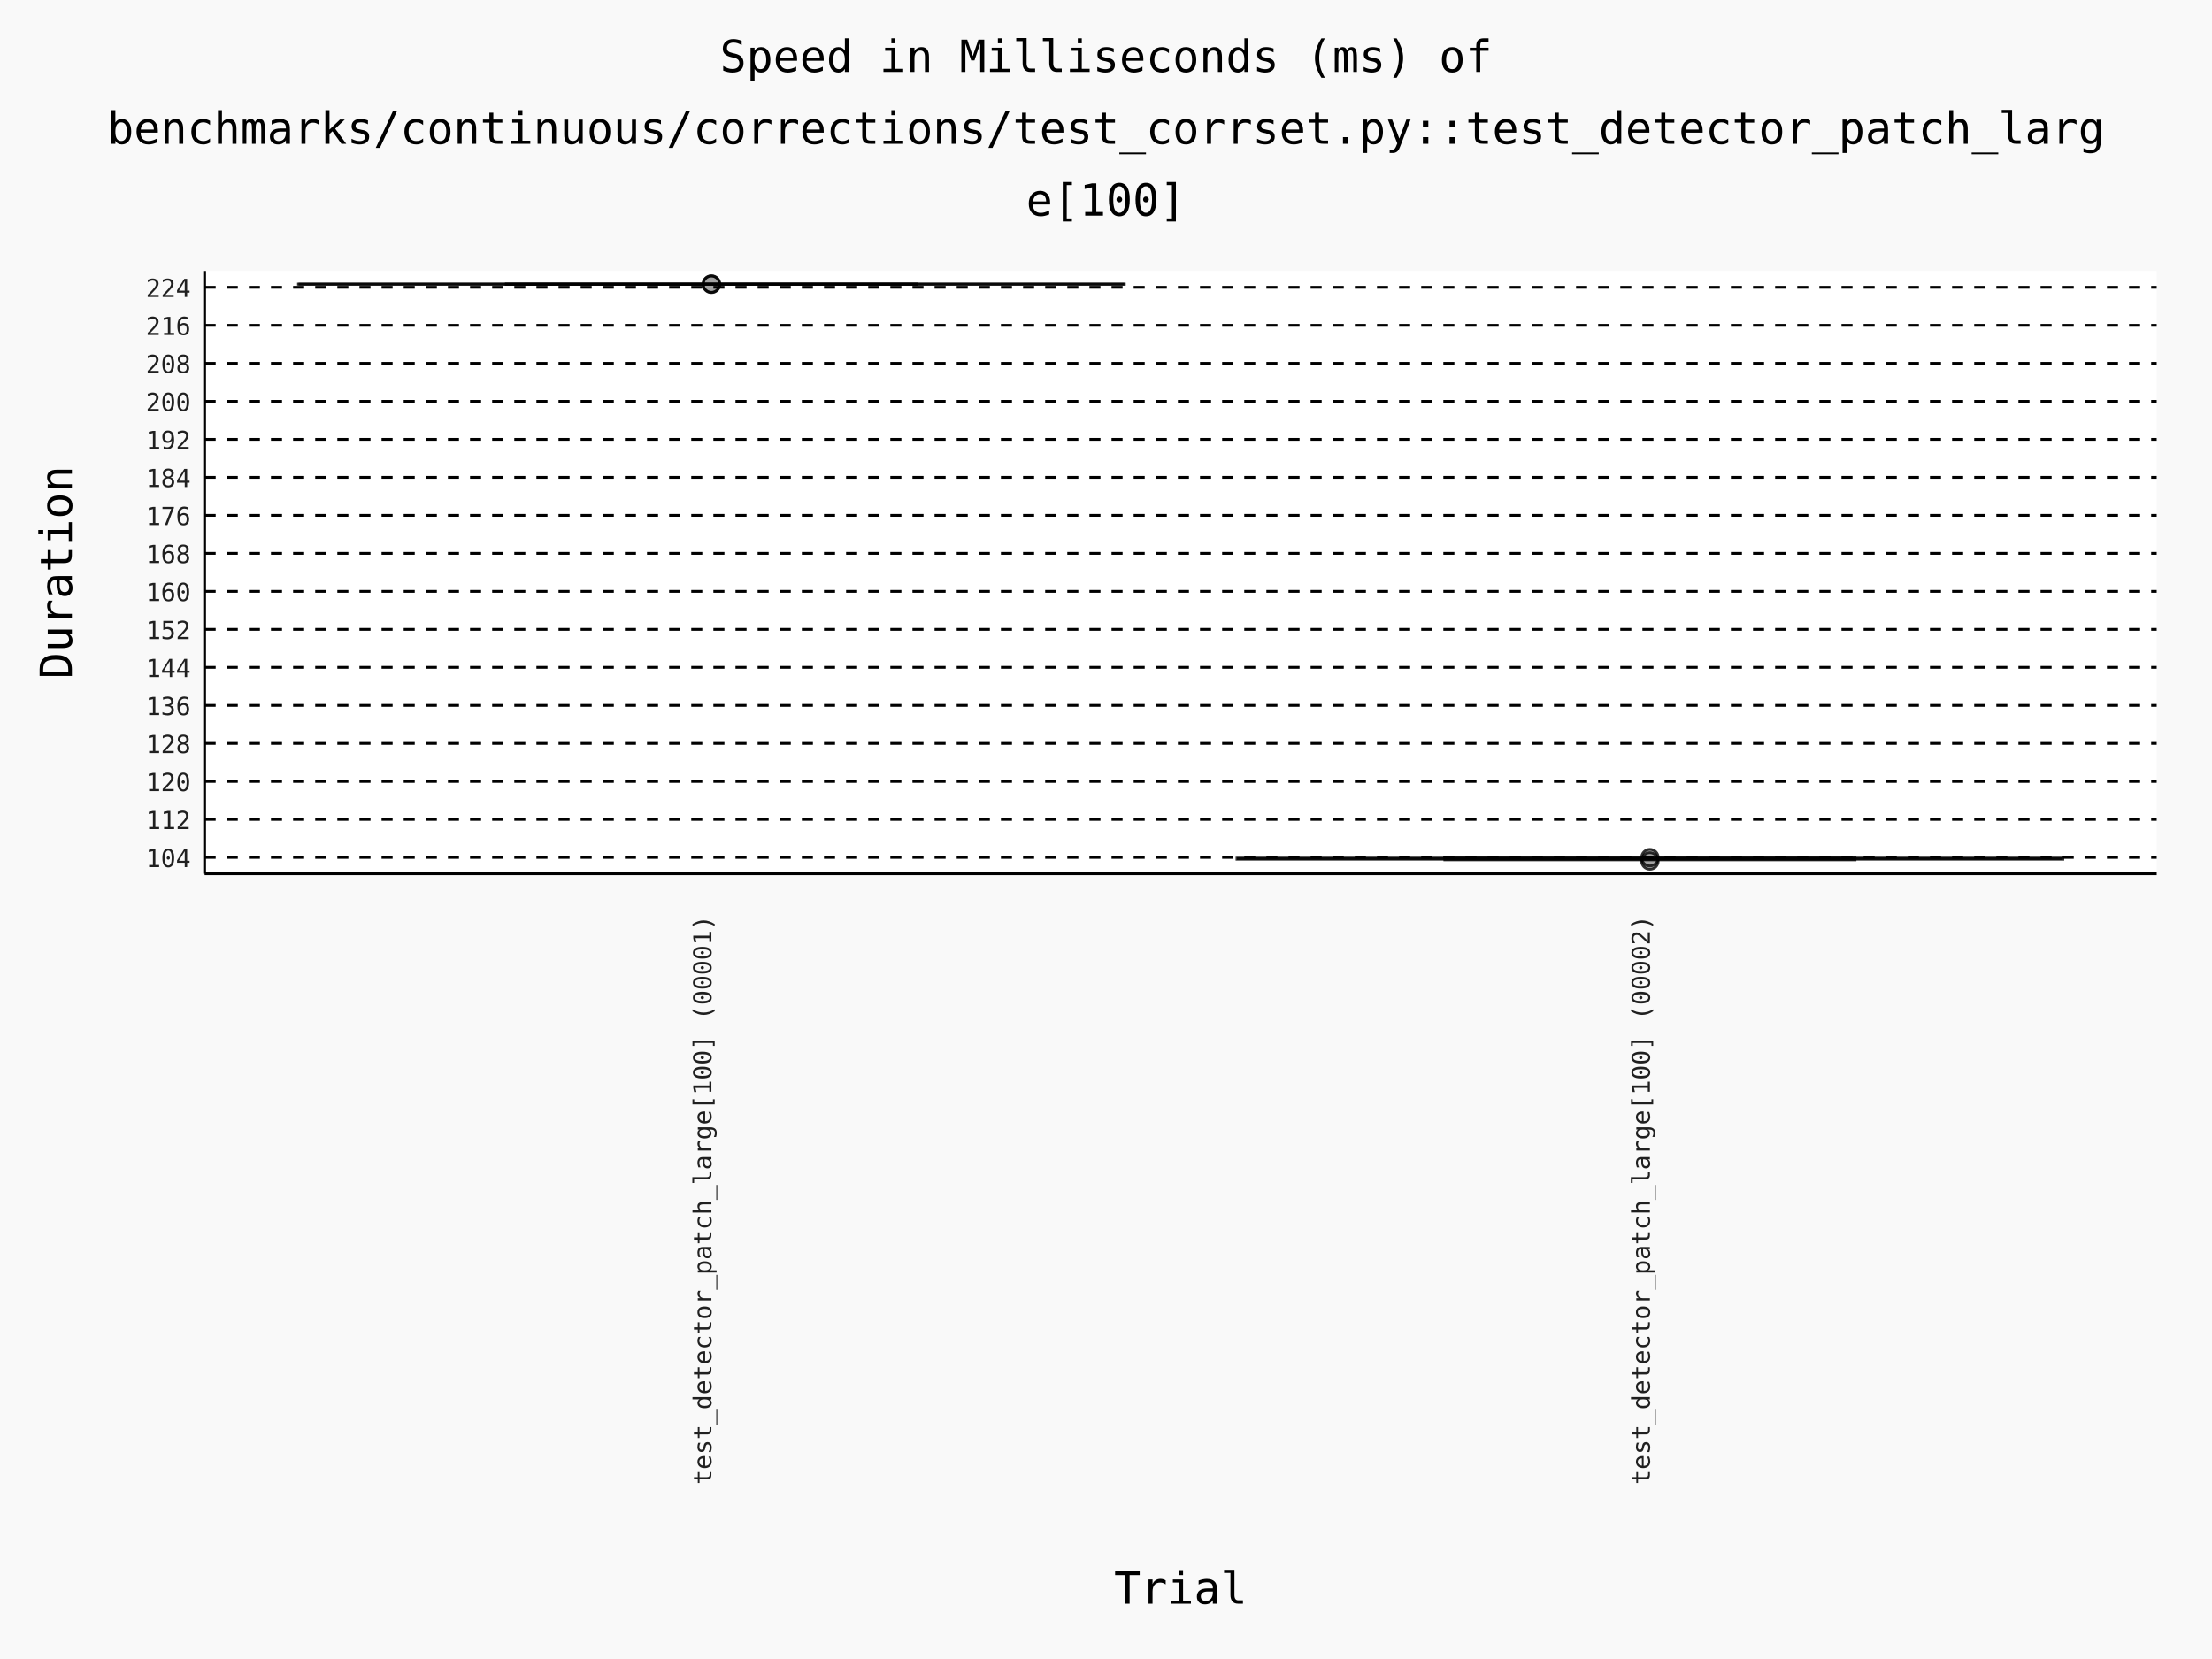
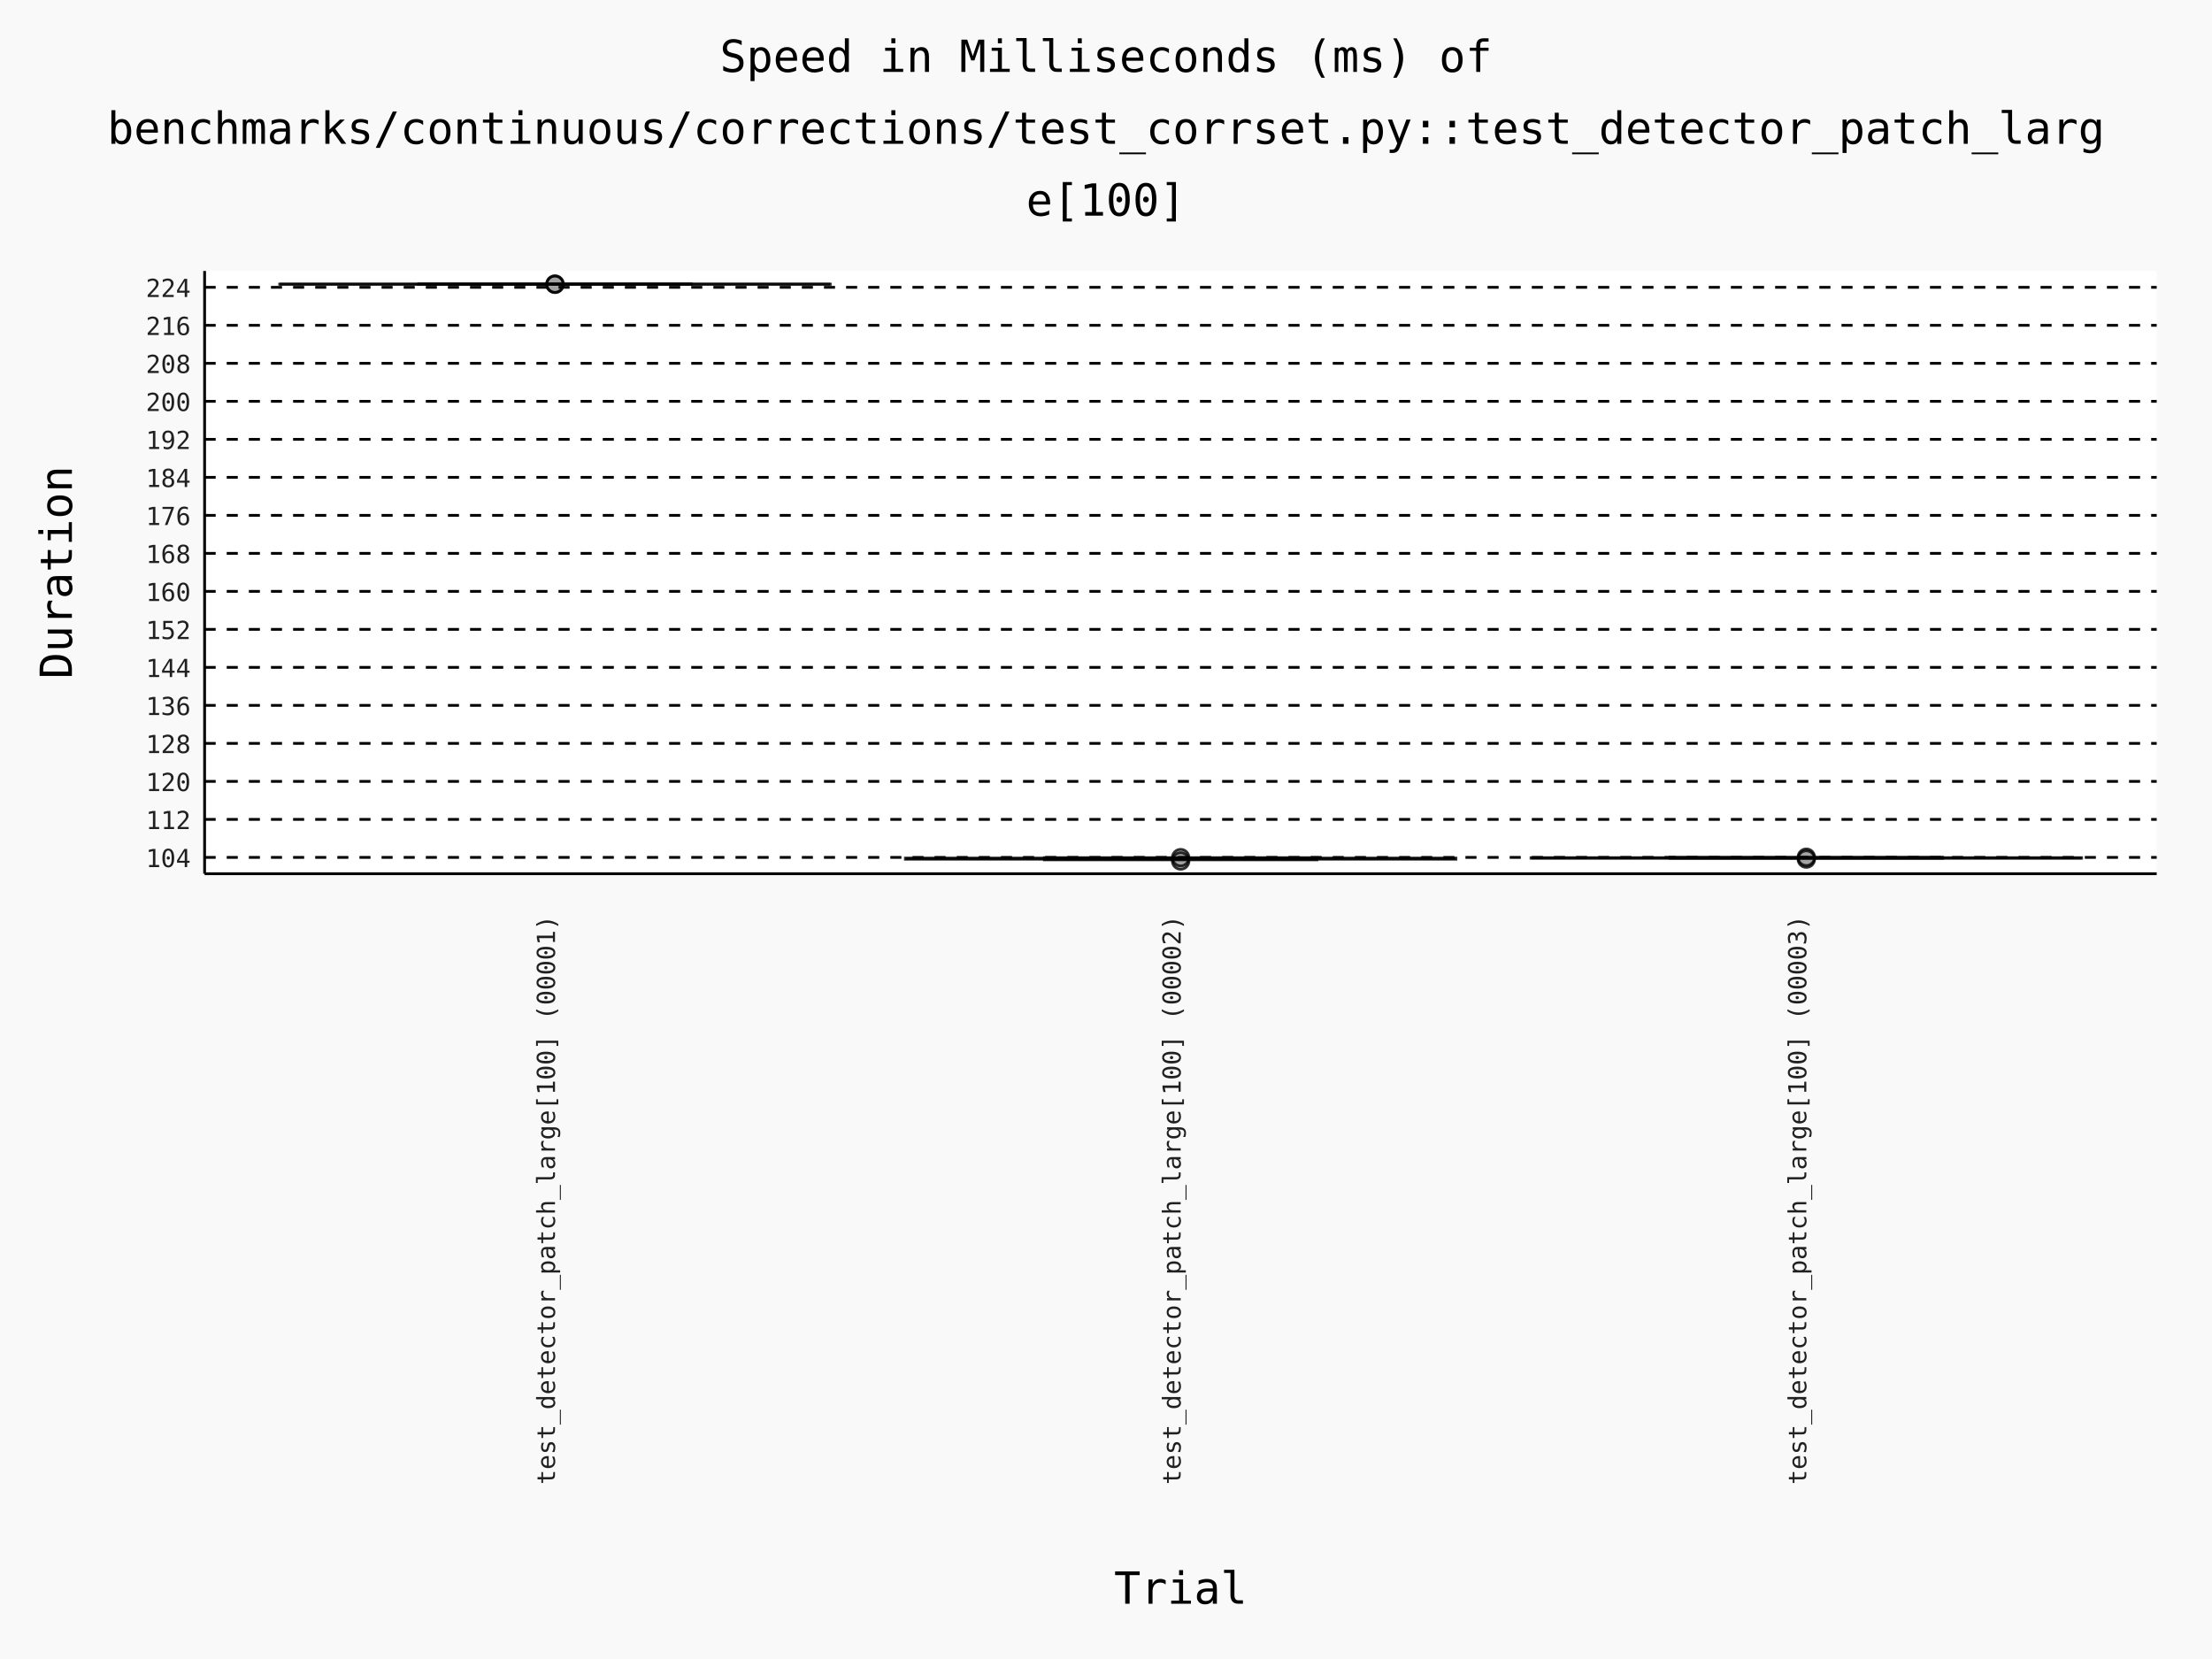
- <svg xmlns="http://www.w3.org/2000/svg" id="chart-07dfd875-93a4-4a19-98b4-b0a60389b1fc" class="pygal-chart" viewBox="0 0 800 600">
+ <svg xmlns="http://www.w3.org/2000/svg" id="chart-1fd03704-4908-4939-908f-658b48680d93" class="pygal-chart" viewBox="0 0 800 600">
  <defs>
-     <style type="text/css">#chart-07dfd875-93a4-4a19-98b4-b0a60389b1fc{-webkit-user-select:none;-webkit-font-smoothing:antialiased;font-family:Consolas,"Deja Vu Sans Mono","Bitstream Vera Sans Mono","Courier New",monospace}#chart-07dfd875-93a4-4a19-98b4-b0a60389b1fc .title{font-family:Consolas,"Deja Vu Sans Mono","Bitstream Vera Sans Mono","Courier New",monospace;font-size:16px}#chart-07dfd875-93a4-4a19-98b4-b0a60389b1fc .legends .legend text{font-family:Consolas,"Deja Vu Sans Mono","Bitstream Vera Sans Mono","Courier New",monospace;font-size:14px}#chart-07dfd875-93a4-4a19-98b4-b0a60389b1fc .axis text{font-family:Consolas,"Deja Vu Sans Mono","Bitstream Vera Sans Mono","Courier New",monospace;font-size:10px}#chart-07dfd875-93a4-4a19-98b4-b0a60389b1fc .axis text.major{font-family:Consolas,"Deja Vu Sans Mono","Bitstream Vera Sans Mono","Courier New",monospace;font-size:10px}#chart-07dfd875-93a4-4a19-98b4-b0a60389b1fc .text-overlay text.value{font-family:Consolas,"Deja Vu Sans Mono","Bitstream Vera Sans Mono","Courier New",monospace;font-size:16px}#chart-07dfd875-93a4-4a19-98b4-b0a60389b1fc .text-overlay text.label{font-family:Consolas,"Deja Vu Sans Mono","Bitstream Vera Sans Mono","Courier New",monospace;font-size:10px}#chart-07dfd875-93a4-4a19-98b4-b0a60389b1fc .tooltip{font-family:Consolas,"Deja Vu Sans Mono","Bitstream Vera Sans Mono","Courier New",monospace;font-size:14px}#chart-07dfd875-93a4-4a19-98b4-b0a60389b1fc text.no_data{font-family:Consolas,"Deja Vu Sans Mono","Bitstream Vera Sans Mono","Courier New",monospace;font-size:64px}
- #chart-07dfd875-93a4-4a19-98b4-b0a60389b1fc{background-color:rgba(249,249,249,1)}#chart-07dfd875-93a4-4a19-98b4-b0a60389b1fc path,#chart-07dfd875-93a4-4a19-98b4-b0a60389b1fc line,#chart-07dfd875-93a4-4a19-98b4-b0a60389b1fc rect,#chart-07dfd875-93a4-4a19-98b4-b0a60389b1fc circle{-webkit-transition:150ms;-moz-transition:150ms;transition:150ms}#chart-07dfd875-93a4-4a19-98b4-b0a60389b1fc .graph &gt; .background{fill:rgba(249,249,249,1)}#chart-07dfd875-93a4-4a19-98b4-b0a60389b1fc .plot &gt; .background{fill:rgba(255,255,255,1)}#chart-07dfd875-93a4-4a19-98b4-b0a60389b1fc .graph{fill:rgba(0,0,0,.87)}#chart-07dfd875-93a4-4a19-98b4-b0a60389b1fc text.no_data{fill:rgba(0,0,0,1)}#chart-07dfd875-93a4-4a19-98b4-b0a60389b1fc .title{fill:rgba(0,0,0,1)}#chart-07dfd875-93a4-4a19-98b4-b0a60389b1fc .legends .legend text{fill:rgba(0,0,0,.87)}#chart-07dfd875-93a4-4a19-98b4-b0a60389b1fc .legends .legend:hover text{fill:rgba(0,0,0,1)}#chart-07dfd875-93a4-4a19-98b4-b0a60389b1fc .axis .line{stroke:rgba(0,0,0,1)}#chart-07dfd875-93a4-4a19-98b4-b0a60389b1fc .axis .guide.line{stroke:rgba(0,0,0,.54)}#chart-07dfd875-93a4-4a19-98b4-b0a60389b1fc .axis .major.line{stroke:rgba(0,0,0,.87)}#chart-07dfd875-93a4-4a19-98b4-b0a60389b1fc .axis text.major{fill:rgba(0,0,0,1)}#chart-07dfd875-93a4-4a19-98b4-b0a60389b1fc .axis.y .guides:hover .guide.line,#chart-07dfd875-93a4-4a19-98b4-b0a60389b1fc .line-graph .axis.x .guides:hover .guide.line,#chart-07dfd875-93a4-4a19-98b4-b0a60389b1fc .stackedline-graph .axis.x .guides:hover .guide.line,#chart-07dfd875-93a4-4a19-98b4-b0a60389b1fc .xy-graph .axis.x .guides:hover .guide.line{stroke:rgba(0,0,0,1)}#chart-07dfd875-93a4-4a19-98b4-b0a60389b1fc .axis .guides:hover text{fill:rgba(0,0,0,1)}#chart-07dfd875-93a4-4a19-98b4-b0a60389b1fc .reactive{fill-opacity:.7;stroke-opacity:.8;stroke-width:1}#chart-07dfd875-93a4-4a19-98b4-b0a60389b1fc .ci{stroke:rgba(0,0,0,.87)}#chart-07dfd875-93a4-4a19-98b4-b0a60389b1fc .reactive.active,#chart-07dfd875-93a4-4a19-98b4-b0a60389b1fc .active .reactive{fill-opacity:.8;stroke-opacity:.9;stroke-width:4}#chart-07dfd875-93a4-4a19-98b4-b0a60389b1fc .ci .reactive.active{stroke-width:1.5}#chart-07dfd875-93a4-4a19-98b4-b0a60389b1fc .series text{fill:rgba(0,0,0,1)}#chart-07dfd875-93a4-4a19-98b4-b0a60389b1fc .tooltip rect{fill:rgba(255,255,255,1);stroke:rgba(0,0,0,1);-webkit-transition:opacity 150ms;-moz-transition:opacity 150ms;transition:opacity 150ms}#chart-07dfd875-93a4-4a19-98b4-b0a60389b1fc .tooltip .label{fill:rgba(0,0,0,.87)}#chart-07dfd875-93a4-4a19-98b4-b0a60389b1fc .tooltip .label{fill:rgba(0,0,0,.87)}#chart-07dfd875-93a4-4a19-98b4-b0a60389b1fc .tooltip .legend{font-size:.8em;fill:rgba(0,0,0,.54)}#chart-07dfd875-93a4-4a19-98b4-b0a60389b1fc .tooltip .x_label{font-size:.6em;fill:rgba(0,0,0,1)}#chart-07dfd875-93a4-4a19-98b4-b0a60389b1fc .tooltip .xlink{font-size:.5em;text-decoration:underline}#chart-07dfd875-93a4-4a19-98b4-b0a60389b1fc .tooltip .value{font-size:1.5em}#chart-07dfd875-93a4-4a19-98b4-b0a60389b1fc .bound{font-size:.5em}#chart-07dfd875-93a4-4a19-98b4-b0a60389b1fc .max-value{font-size:.75em;fill:rgba(0,0,0,.54)}#chart-07dfd875-93a4-4a19-98b4-b0a60389b1fc .map-element{fill:rgba(255,255,255,1);stroke:rgba(0,0,0,.54) !important}#chart-07dfd875-93a4-4a19-98b4-b0a60389b1fc .map-element .reactive{fill-opacity:inherit;stroke-opacity:inherit}#chart-07dfd875-93a4-4a19-98b4-b0a60389b1fc .color-0,#chart-07dfd875-93a4-4a19-98b4-b0a60389b1fc .color-0 a:visited{stroke:#000000;fill:#000000}#chart-07dfd875-93a4-4a19-98b4-b0a60389b1fc .color-1,#chart-07dfd875-93a4-4a19-98b4-b0a60389b1fc .color-1 a:visited{stroke:#000000;fill:#000000}#chart-07dfd875-93a4-4a19-98b4-b0a60389b1fc .text-overlay .color-0 text{fill:white}#chart-07dfd875-93a4-4a19-98b4-b0a60389b1fc .text-overlay .color-1 text{fill:white}
- #chart-07dfd875-93a4-4a19-98b4-b0a60389b1fc text.no_data{text-anchor:middle}#chart-07dfd875-93a4-4a19-98b4-b0a60389b1fc .guide.line{fill:none}#chart-07dfd875-93a4-4a19-98b4-b0a60389b1fc .centered{text-anchor:middle}#chart-07dfd875-93a4-4a19-98b4-b0a60389b1fc .title{text-anchor:middle}#chart-07dfd875-93a4-4a19-98b4-b0a60389b1fc .legends .legend text{fill-opacity:1}#chart-07dfd875-93a4-4a19-98b4-b0a60389b1fc .axis.x text{text-anchor:middle}#chart-07dfd875-93a4-4a19-98b4-b0a60389b1fc .axis.x:not(.web) text[transform]{text-anchor:start}#chart-07dfd875-93a4-4a19-98b4-b0a60389b1fc .axis.x:not(.web) text[transform].backwards{text-anchor:end}#chart-07dfd875-93a4-4a19-98b4-b0a60389b1fc .axis.y text{text-anchor:end}#chart-07dfd875-93a4-4a19-98b4-b0a60389b1fc .axis.y text[transform].backwards{text-anchor:start}#chart-07dfd875-93a4-4a19-98b4-b0a60389b1fc .axis.y2 text{text-anchor:start}#chart-07dfd875-93a4-4a19-98b4-b0a60389b1fc .axis.y2 text[transform].backwards{text-anchor:end}#chart-07dfd875-93a4-4a19-98b4-b0a60389b1fc .axis .guide.line{stroke-dasharray:4,4;stroke:black}#chart-07dfd875-93a4-4a19-98b4-b0a60389b1fc .axis .major.guide.line{stroke-dasharray:6,6;stroke:black}#chart-07dfd875-93a4-4a19-98b4-b0a60389b1fc .horizontal .axis.y .guide.line,#chart-07dfd875-93a4-4a19-98b4-b0a60389b1fc .horizontal .axis.y2 .guide.line,#chart-07dfd875-93a4-4a19-98b4-b0a60389b1fc .vertical .axis.x .guide.line{opacity:0}#chart-07dfd875-93a4-4a19-98b4-b0a60389b1fc .horizontal .axis.always_show .guide.line,#chart-07dfd875-93a4-4a19-98b4-b0a60389b1fc .vertical .axis.always_show .guide.line{opacity:1 !important}#chart-07dfd875-93a4-4a19-98b4-b0a60389b1fc .axis.y .guides:hover .guide.line,#chart-07dfd875-93a4-4a19-98b4-b0a60389b1fc .axis.y2 .guides:hover .guide.line,#chart-07dfd875-93a4-4a19-98b4-b0a60389b1fc .axis.x .guides:hover .guide.line{opacity:1}#chart-07dfd875-93a4-4a19-98b4-b0a60389b1fc .axis .guides:hover text{opacity:1}#chart-07dfd875-93a4-4a19-98b4-b0a60389b1fc .nofill{fill:none}#chart-07dfd875-93a4-4a19-98b4-b0a60389b1fc .subtle-fill{fill-opacity:.2}#chart-07dfd875-93a4-4a19-98b4-b0a60389b1fc .dot{stroke-width:1px;fill-opacity:1;stroke-opacity:1}#chart-07dfd875-93a4-4a19-98b4-b0a60389b1fc .dot.active{stroke-width:5px}#chart-07dfd875-93a4-4a19-98b4-b0a60389b1fc .dot.negative{fill:transparent}#chart-07dfd875-93a4-4a19-98b4-b0a60389b1fc text,#chart-07dfd875-93a4-4a19-98b4-b0a60389b1fc tspan{stroke:none !important}#chart-07dfd875-93a4-4a19-98b4-b0a60389b1fc .series text.active{opacity:1}#chart-07dfd875-93a4-4a19-98b4-b0a60389b1fc .tooltip rect{fill-opacity:.95;stroke-width:.5}#chart-07dfd875-93a4-4a19-98b4-b0a60389b1fc .tooltip text{fill-opacity:1}#chart-07dfd875-93a4-4a19-98b4-b0a60389b1fc .showable{visibility:hidden}#chart-07dfd875-93a4-4a19-98b4-b0a60389b1fc .showable.shown{visibility:visible}#chart-07dfd875-93a4-4a19-98b4-b0a60389b1fc .gauge-background{fill:rgba(229,229,229,1);stroke:none}#chart-07dfd875-93a4-4a19-98b4-b0a60389b1fc .bg-lines{stroke:rgba(249,249,249,1);stroke-width:2px}
+     <style type="text/css">#chart-1fd03704-4908-4939-908f-658b48680d93{-webkit-user-select:none;-webkit-font-smoothing:antialiased;font-family:Consolas,"Deja Vu Sans Mono","Bitstream Vera Sans Mono","Courier New",monospace}#chart-1fd03704-4908-4939-908f-658b48680d93 .title{font-family:Consolas,"Deja Vu Sans Mono","Bitstream Vera Sans Mono","Courier New",monospace;font-size:16px}#chart-1fd03704-4908-4939-908f-658b48680d93 .legends .legend text{font-family:Consolas,"Deja Vu Sans Mono","Bitstream Vera Sans Mono","Courier New",monospace;font-size:14px}#chart-1fd03704-4908-4939-908f-658b48680d93 .axis text{font-family:Consolas,"Deja Vu Sans Mono","Bitstream Vera Sans Mono","Courier New",monospace;font-size:10px}#chart-1fd03704-4908-4939-908f-658b48680d93 .axis text.major{font-family:Consolas,"Deja Vu Sans Mono","Bitstream Vera Sans Mono","Courier New",monospace;font-size:10px}#chart-1fd03704-4908-4939-908f-658b48680d93 .text-overlay text.value{font-family:Consolas,"Deja Vu Sans Mono","Bitstream Vera Sans Mono","Courier New",monospace;font-size:16px}#chart-1fd03704-4908-4939-908f-658b48680d93 .text-overlay text.label{font-family:Consolas,"Deja Vu Sans Mono","Bitstream Vera Sans Mono","Courier New",monospace;font-size:10px}#chart-1fd03704-4908-4939-908f-658b48680d93 .tooltip{font-family:Consolas,"Deja Vu Sans Mono","Bitstream Vera Sans Mono","Courier New",monospace;font-size:14px}#chart-1fd03704-4908-4939-908f-658b48680d93 text.no_data{font-family:Consolas,"Deja Vu Sans Mono","Bitstream Vera Sans Mono","Courier New",monospace;font-size:64px}
+ #chart-1fd03704-4908-4939-908f-658b48680d93{background-color:rgba(249,249,249,1)}#chart-1fd03704-4908-4939-908f-658b48680d93 path,#chart-1fd03704-4908-4939-908f-658b48680d93 line,#chart-1fd03704-4908-4939-908f-658b48680d93 rect,#chart-1fd03704-4908-4939-908f-658b48680d93 circle{-webkit-transition:150ms;-moz-transition:150ms;transition:150ms}#chart-1fd03704-4908-4939-908f-658b48680d93 .graph &gt; .background{fill:rgba(249,249,249,1)}#chart-1fd03704-4908-4939-908f-658b48680d93 .plot &gt; .background{fill:rgba(255,255,255,1)}#chart-1fd03704-4908-4939-908f-658b48680d93 .graph{fill:rgba(0,0,0,.87)}#chart-1fd03704-4908-4939-908f-658b48680d93 text.no_data{fill:rgba(0,0,0,1)}#chart-1fd03704-4908-4939-908f-658b48680d93 .title{fill:rgba(0,0,0,1)}#chart-1fd03704-4908-4939-908f-658b48680d93 .legends .legend text{fill:rgba(0,0,0,.87)}#chart-1fd03704-4908-4939-908f-658b48680d93 .legends .legend:hover text{fill:rgba(0,0,0,1)}#chart-1fd03704-4908-4939-908f-658b48680d93 .axis .line{stroke:rgba(0,0,0,1)}#chart-1fd03704-4908-4939-908f-658b48680d93 .axis .guide.line{stroke:rgba(0,0,0,.54)}#chart-1fd03704-4908-4939-908f-658b48680d93 .axis .major.line{stroke:rgba(0,0,0,.87)}#chart-1fd03704-4908-4939-908f-658b48680d93 .axis text.major{fill:rgba(0,0,0,1)}#chart-1fd03704-4908-4939-908f-658b48680d93 .axis.y .guides:hover .guide.line,#chart-1fd03704-4908-4939-908f-658b48680d93 .line-graph .axis.x .guides:hover .guide.line,#chart-1fd03704-4908-4939-908f-658b48680d93 .stackedline-graph .axis.x .guides:hover .guide.line,#chart-1fd03704-4908-4939-908f-658b48680d93 .xy-graph .axis.x .guides:hover .guide.line{stroke:rgba(0,0,0,1)}#chart-1fd03704-4908-4939-908f-658b48680d93 .axis .guides:hover text{fill:rgba(0,0,0,1)}#chart-1fd03704-4908-4939-908f-658b48680d93 .reactive{fill-opacity:.7;stroke-opacity:.8;stroke-width:1}#chart-1fd03704-4908-4939-908f-658b48680d93 .ci{stroke:rgba(0,0,0,.87)}#chart-1fd03704-4908-4939-908f-658b48680d93 .reactive.active,#chart-1fd03704-4908-4939-908f-658b48680d93 .active .reactive{fill-opacity:.8;stroke-opacity:.9;stroke-width:4}#chart-1fd03704-4908-4939-908f-658b48680d93 .ci .reactive.active{stroke-width:1.5}#chart-1fd03704-4908-4939-908f-658b48680d93 .series text{fill:rgba(0,0,0,1)}#chart-1fd03704-4908-4939-908f-658b48680d93 .tooltip rect{fill:rgba(255,255,255,1);stroke:rgba(0,0,0,1);-webkit-transition:opacity 150ms;-moz-transition:opacity 150ms;transition:opacity 150ms}#chart-1fd03704-4908-4939-908f-658b48680d93 .tooltip .label{fill:rgba(0,0,0,.87)}#chart-1fd03704-4908-4939-908f-658b48680d93 .tooltip .label{fill:rgba(0,0,0,.87)}#chart-1fd03704-4908-4939-908f-658b48680d93 .tooltip .legend{font-size:.8em;fill:rgba(0,0,0,.54)}#chart-1fd03704-4908-4939-908f-658b48680d93 .tooltip .x_label{font-size:.6em;fill:rgba(0,0,0,1)}#chart-1fd03704-4908-4939-908f-658b48680d93 .tooltip .xlink{font-size:.5em;text-decoration:underline}#chart-1fd03704-4908-4939-908f-658b48680d93 .tooltip .value{font-size:1.5em}#chart-1fd03704-4908-4939-908f-658b48680d93 .bound{font-size:.5em}#chart-1fd03704-4908-4939-908f-658b48680d93 .max-value{font-size:.75em;fill:rgba(0,0,0,.54)}#chart-1fd03704-4908-4939-908f-658b48680d93 .map-element{fill:rgba(255,255,255,1);stroke:rgba(0,0,0,.54) !important}#chart-1fd03704-4908-4939-908f-658b48680d93 .map-element .reactive{fill-opacity:inherit;stroke-opacity:inherit}#chart-1fd03704-4908-4939-908f-658b48680d93 .color-0,#chart-1fd03704-4908-4939-908f-658b48680d93 .color-0 a:visited{stroke:#000000;fill:#000000}#chart-1fd03704-4908-4939-908f-658b48680d93 .color-1,#chart-1fd03704-4908-4939-908f-658b48680d93 .color-1 a:visited{stroke:#000000;fill:#000000}#chart-1fd03704-4908-4939-908f-658b48680d93 .color-2,#chart-1fd03704-4908-4939-908f-658b48680d93 .color-2 a:visited{stroke:#000000;fill:#000000}#chart-1fd03704-4908-4939-908f-658b48680d93 .text-overlay .color-0 text{fill:white}#chart-1fd03704-4908-4939-908f-658b48680d93 .text-overlay .color-1 text{fill:white}#chart-1fd03704-4908-4939-908f-658b48680d93 .text-overlay .color-2 text{fill:white}
+ #chart-1fd03704-4908-4939-908f-658b48680d93 text.no_data{text-anchor:middle}#chart-1fd03704-4908-4939-908f-658b48680d93 .guide.line{fill:none}#chart-1fd03704-4908-4939-908f-658b48680d93 .centered{text-anchor:middle}#chart-1fd03704-4908-4939-908f-658b48680d93 .title{text-anchor:middle}#chart-1fd03704-4908-4939-908f-658b48680d93 .legends .legend text{fill-opacity:1}#chart-1fd03704-4908-4939-908f-658b48680d93 .axis.x text{text-anchor:middle}#chart-1fd03704-4908-4939-908f-658b48680d93 .axis.x:not(.web) text[transform]{text-anchor:start}#chart-1fd03704-4908-4939-908f-658b48680d93 .axis.x:not(.web) text[transform].backwards{text-anchor:end}#chart-1fd03704-4908-4939-908f-658b48680d93 .axis.y text{text-anchor:end}#chart-1fd03704-4908-4939-908f-658b48680d93 .axis.y text[transform].backwards{text-anchor:start}#chart-1fd03704-4908-4939-908f-658b48680d93 .axis.y2 text{text-anchor:start}#chart-1fd03704-4908-4939-908f-658b48680d93 .axis.y2 text[transform].backwards{text-anchor:end}#chart-1fd03704-4908-4939-908f-658b48680d93 .axis .guide.line{stroke-dasharray:4,4;stroke:black}#chart-1fd03704-4908-4939-908f-658b48680d93 .axis .major.guide.line{stroke-dasharray:6,6;stroke:black}#chart-1fd03704-4908-4939-908f-658b48680d93 .horizontal .axis.y .guide.line,#chart-1fd03704-4908-4939-908f-658b48680d93 .horizontal .axis.y2 .guide.line,#chart-1fd03704-4908-4939-908f-658b48680d93 .vertical .axis.x .guide.line{opacity:0}#chart-1fd03704-4908-4939-908f-658b48680d93 .horizontal .axis.always_show .guide.line,#chart-1fd03704-4908-4939-908f-658b48680d93 .vertical .axis.always_show .guide.line{opacity:1 !important}#chart-1fd03704-4908-4939-908f-658b48680d93 .axis.y .guides:hover .guide.line,#chart-1fd03704-4908-4939-908f-658b48680d93 .axis.y2 .guides:hover .guide.line,#chart-1fd03704-4908-4939-908f-658b48680d93 .axis.x .guides:hover .guide.line{opacity:1}#chart-1fd03704-4908-4939-908f-658b48680d93 .axis .guides:hover text{opacity:1}#chart-1fd03704-4908-4939-908f-658b48680d93 .nofill{fill:none}#chart-1fd03704-4908-4939-908f-658b48680d93 .subtle-fill{fill-opacity:.2}#chart-1fd03704-4908-4939-908f-658b48680d93 .dot{stroke-width:1px;fill-opacity:1;stroke-opacity:1}#chart-1fd03704-4908-4939-908f-658b48680d93 .dot.active{stroke-width:5px}#chart-1fd03704-4908-4939-908f-658b48680d93 .dot.negative{fill:transparent}#chart-1fd03704-4908-4939-908f-658b48680d93 text,#chart-1fd03704-4908-4939-908f-658b48680d93 tspan{stroke:none !important}#chart-1fd03704-4908-4939-908f-658b48680d93 .series text.active{opacity:1}#chart-1fd03704-4908-4939-908f-658b48680d93 .tooltip rect{fill-opacity:.95;stroke-width:.5}#chart-1fd03704-4908-4939-908f-658b48680d93 .tooltip text{fill-opacity:1}#chart-1fd03704-4908-4939-908f-658b48680d93 .showable{visibility:hidden}#chart-1fd03704-4908-4939-908f-658b48680d93 .showable.shown{visibility:visible}#chart-1fd03704-4908-4939-908f-658b48680d93 .gauge-background{fill:rgba(229,229,229,1);stroke:none}#chart-1fd03704-4908-4939-908f-658b48680d93 .bg-lines{stroke:rgba(249,249,249,1);stroke-width:2px}
.tooltip .value{font-size:1em !important}.axis text{font-size:9px !important}</style>
  </defs>
  <g class="graph custombox-graph vertical">
    <rect x="0" y="0" width="800" height="600" class="background" />
    <g transform="translate(74, 98)" class="plot">
      <rect x="0" y="0" width="706.0" height="218.0" class="background" />
      <g class="axis y always_show">
        <path d="M0 218 h706" class="line" />
        <g class="guides">
          <path d="M0 212.09 h706" class="guide line" />
          <text x="-5" y="215.59" class="">104</text>
        </g>
        <g class="guides">
          <path d="M0 198.344 h706" class="guide line" />
          <text x="-5" y="201.844" class="">112</text>
        </g>
        <g class="guides">
          <path d="M0 184.599 h706" class="guide line" />
          <text x="-5" y="188.099" class="">120</text>
        </g>
        <g class="guides">
          <path d="M0 170.854 h706" class="guide line" />
          <text x="-5" y="174.354" class="">128</text>
        </g>
        <g class="guides">
          <path d="M0 157.108 h706" class="guide line" />
          <text x="-5" y="160.608" class="">136</text>
        </g>
        <g class="guides">
          <path d="M0 143.363 h706" class="guide line" />
          <text x="-5" y="146.863" class="">144</text>
        </g>
        <g class="guides">
          <path d="M0 129.618 h706" class="guide line" />
          <text x="-5" y="133.118" class="">152</text>
        </g>
        <g class="guides">
          <path d="M0 115.873 h706" class="guide line" />
          <text x="-5" y="119.373" class="">160</text>
        </g>
        <g class="guides">
          <path d="M0 102.127 h706" class="guide line" />
          <text x="-5" y="105.627" class="">168</text>
        </g>
        <g class="guides">
          <path d="M0 88.382 h706" class="guide line" />
          <text x="-5" y="91.882" class="">176</text>
        </g>
        <g class="guides">
          <path d="M0 74.637 h706" class="guide line" />
          <text x="-5" y="78.137" class="">184</text>
        </g>
        <g class="guides">
          <path d="M0 60.892 h706" class="guide line" />
          <text x="-5" y="64.392" class="">192</text>
        </g>
        <g class="guides">
          <path d="M0 47.146 h706" class="guide line" />
          <text x="-5" y="50.646" class="">200</text>
        </g>
        <g class="guides">
          <path d="M0 33.401 h706" class="guide line" />
          <text x="-5" y="36.901" class="">208</text>
        </g>
        <g class="guides">
          <path d="M0 19.656 h706" class="guide line" />
          <text x="-5" y="23.156" class="">216</text>
        </g>
        <g class="guides">
          <path d="M0 5.91 h706" class="guide line" />
          <text x="-5" y="9.41" class="">224</text>
        </g>
      </g>
      <g class="axis x">
        <path d="M0 0 v218" class="line" />
        <g class="guides">
-           <path d="M183.288 0 v218" class="guide line" />
-           <text x="183.288" y="233.0" class="backwards" transform="rotate(270 183.2885 233)">test_detector_patch_large[100] (00001)</text>
+           <path d="M126.718 0 v218" class="guide line" />
+           <text x="126.718" y="233.0" class="backwards" transform="rotate(270 126.7179 233)">test_detector_patch_large[100] (00001)</text>
        </g>
        <g class="guides">
-           <path d="M522.712 0 v218" class="guide line" />
-           <text x="522.712" y="233.0" class="backwards" transform="rotate(270 522.7115 233)">test_detector_patch_large[100] (00002)</text>
+           <path d="M353 0 v218" class="guide line" />
+           <text x="353.0" y="233.0" class="backwards" transform="rotate(270 353 233)">test_detector_patch_large[100] (00002)</text>
+         </g>
+         <g class="guides">
+           <path d="M579.282 0 v218" class="guide line" />
+           <text x="579.282" y="233.0" class="backwards" transform="rotate(270 579.2821 233)">test_detector_patch_large[100] (00003)</text>
        </g>
      </g>
      <g class="series serie-0 color-0">
        <g class="boxes">
          <g class="box">
-             <path stroke-width="3" d="M108.615 4.836 L257.962 4.836" class="reactive tooltip-trigger" />
-             <path stroke-width="3" d="M33.942 4.772 L332.635 4.772" class="reactive tooltip-trigger" />
-             <path stroke-width="3" d="M108.615 4.739 L257.962 4.739" class="reactive tooltip-trigger" />
-             <path stroke-width="2" d="M183.288 4.836 L183.288 4.807" class="reactive tooltip-trigger" />
-             <path stroke-width="2" d="M183.288 4.739 L183.288 4.742" class="reactive tooltip-trigger" />
-             <rect x="33.942" y="4.742" height="0.065" width="298.692" class="subtle-fill reactive tooltip-trigger" />
-             <circle cx="183.288" cy="4.836" r="3" class="subtle-fill reactive tooltip-trigger" />
-             <circle cx="183.288" cy="4.739" r="3" class="subtle-fill reactive tooltip-trigger" />
+             <path stroke-width="3" d="M76.936 4.836 L176.5 4.836" class="reactive tooltip-trigger" />
+             <path stroke-width="3" d="M27.154 4.772 L226.282 4.772" class="reactive tooltip-trigger" />
+             <path stroke-width="3" d="M76.936 4.739 L176.5 4.739" class="reactive tooltip-trigger" />
+             <path stroke-width="2" d="M126.718 4.836 L126.718 4.807" class="reactive tooltip-trigger" />
+             <path stroke-width="2" d="M126.718 4.739 L126.718 4.742" class="reactive tooltip-trigger" />
+             <rect x="27.154" y="4.742" height="0.065" width="199.128" class="subtle-fill reactive tooltip-trigger" />
+             <circle cx="126.718" cy="4.836" r="3" class="subtle-fill reactive tooltip-trigger" />
+             <circle cx="126.718" cy="4.739" r="3" class="subtle-fill reactive tooltip-trigger" />
          </g>
        </g>
      </g>
      <g class="series serie-1 color-1">
        <g class="boxes">
          <g class="box">
-             <path stroke-width="3" d="M448.038 212.975 L597.385 212.975" class="reactive tooltip-trigger" />
-             <path stroke-width="3" d="M373.365 212.526 L672.058 212.526" class="reactive tooltip-trigger" />
-             <path stroke-width="3" d="M448.038 212.186 L597.385 212.186" class="reactive tooltip-trigger" />
-             <path stroke-width="2" d="M522.712 212.975 L522.712 212.752" class="reactive tooltip-trigger" />
-             <path stroke-width="2" d="M522.712 212.186 L522.712 212.342" class="reactive tooltip-trigger" />
-             <rect x="373.365" y="212.342" height="0.409" width="298.692" class="subtle-fill reactive tooltip-trigger" />
-             <circle cx="522.712" cy="213.375" r="3" class="subtle-fill reactive tooltip-trigger" />
-             <circle cx="522.712" cy="212.186" r="3" class="subtle-fill reactive tooltip-trigger" />
+             <path stroke-width="3" d="M303.218 212.975 L402.782 212.975" class="reactive tooltip-trigger" />
+             <path stroke-width="3" d="M253.436 212.526 L452.564 212.526" class="reactive tooltip-trigger" />
+             <path stroke-width="3" d="M303.218 212.186 L402.782 212.186" class="reactive tooltip-trigger" />
+             <path stroke-width="2" d="M353 212.975 L353 212.752" class="reactive tooltip-trigger" />
+             <path stroke-width="2" d="M353 212.186 L353 212.342" class="reactive tooltip-trigger" />
+             <rect x="253.436" y="212.342" height="0.409" width="199.128" class="subtle-fill reactive tooltip-trigger" />
+             <circle cx="353" cy="213.375" r="3" class="subtle-fill reactive tooltip-trigger" />
+             <circle cx="353" cy="212.186" r="3" class="subtle-fill reactive tooltip-trigger" />
+           </g>
+         </g>
+       </g>
+       <g class="series serie-2 color-2">
+         <g class="boxes">
+           <g class="box">
+             <path stroke-width="3" d="M529.5 212.404 L629.064 212.404" class="reactive tooltip-trigger" />
+             <path stroke-width="3" d="M479.718 212.303 L678.846 212.303" class="reactive tooltip-trigger" />
+             <path stroke-width="3" d="M529.5 212.029 L629.064 212.029" class="reactive tooltip-trigger" />
+             <path stroke-width="2" d="M579.282 212.404 L579.282 212.386" class="reactive tooltip-trigger" />
+             <path stroke-width="2" d="M579.282 212.029 L579.282 212.19" class="reactive tooltip-trigger" />
+             <rect x="479.718" y="212.19" height="0.196" width="199.128" class="subtle-fill reactive tooltip-trigger" />
+             <circle cx="579.282" cy="212.693" r="3" class="subtle-fill reactive tooltip-trigger" />
+             <circle cx="579.282" cy="212.029" r="3" class="subtle-fill reactive tooltip-trigger" />
          </g>
        </g>
      </g>
    </g>
    <g class="titles">
      <text x="400.0" y="26" class="title plot_title">Speed in Milliseconds (ms) of</text>
      <text x="400.0" y="52" class="title plot_title">benchmarks/continuous/corrections/test_corrset.py::test_detector_patch_larg</text>
      <text x="400.0" y="78" class="title plot_title">e[100]</text>
      <text x="427.0" y="580.0" class="title">Trial</text>
      <text x="0" y="233.0" class="title" transform="rotate(-90 0 207)">Duration</text>
    </g>
    <g transform="translate(74, 98)" class="plot overlay">
      <g class="series serie-0 color-0" />
      <g class="series serie-1 color-1" />
+       <g class="series serie-2 color-2" />
    </g>
    <g transform="translate(74, 98)" class="plot text-overlay">
      <g class="series serie-0 color-0" />
      <g class="series serie-1 color-1" />
+       <g class="series serie-2 color-2" />
    </g>
    <g transform="translate(74, 98)" class="plot tooltip-overlay">
      <g transform="translate(0 0)" style="opacity: 0" class="tooltip">
        <rect rx="0" ry="0" width="0" height="0" class="tooltip-box" />
        <g class="text" />
      </g>
    </g>
  </g>
</svg>
